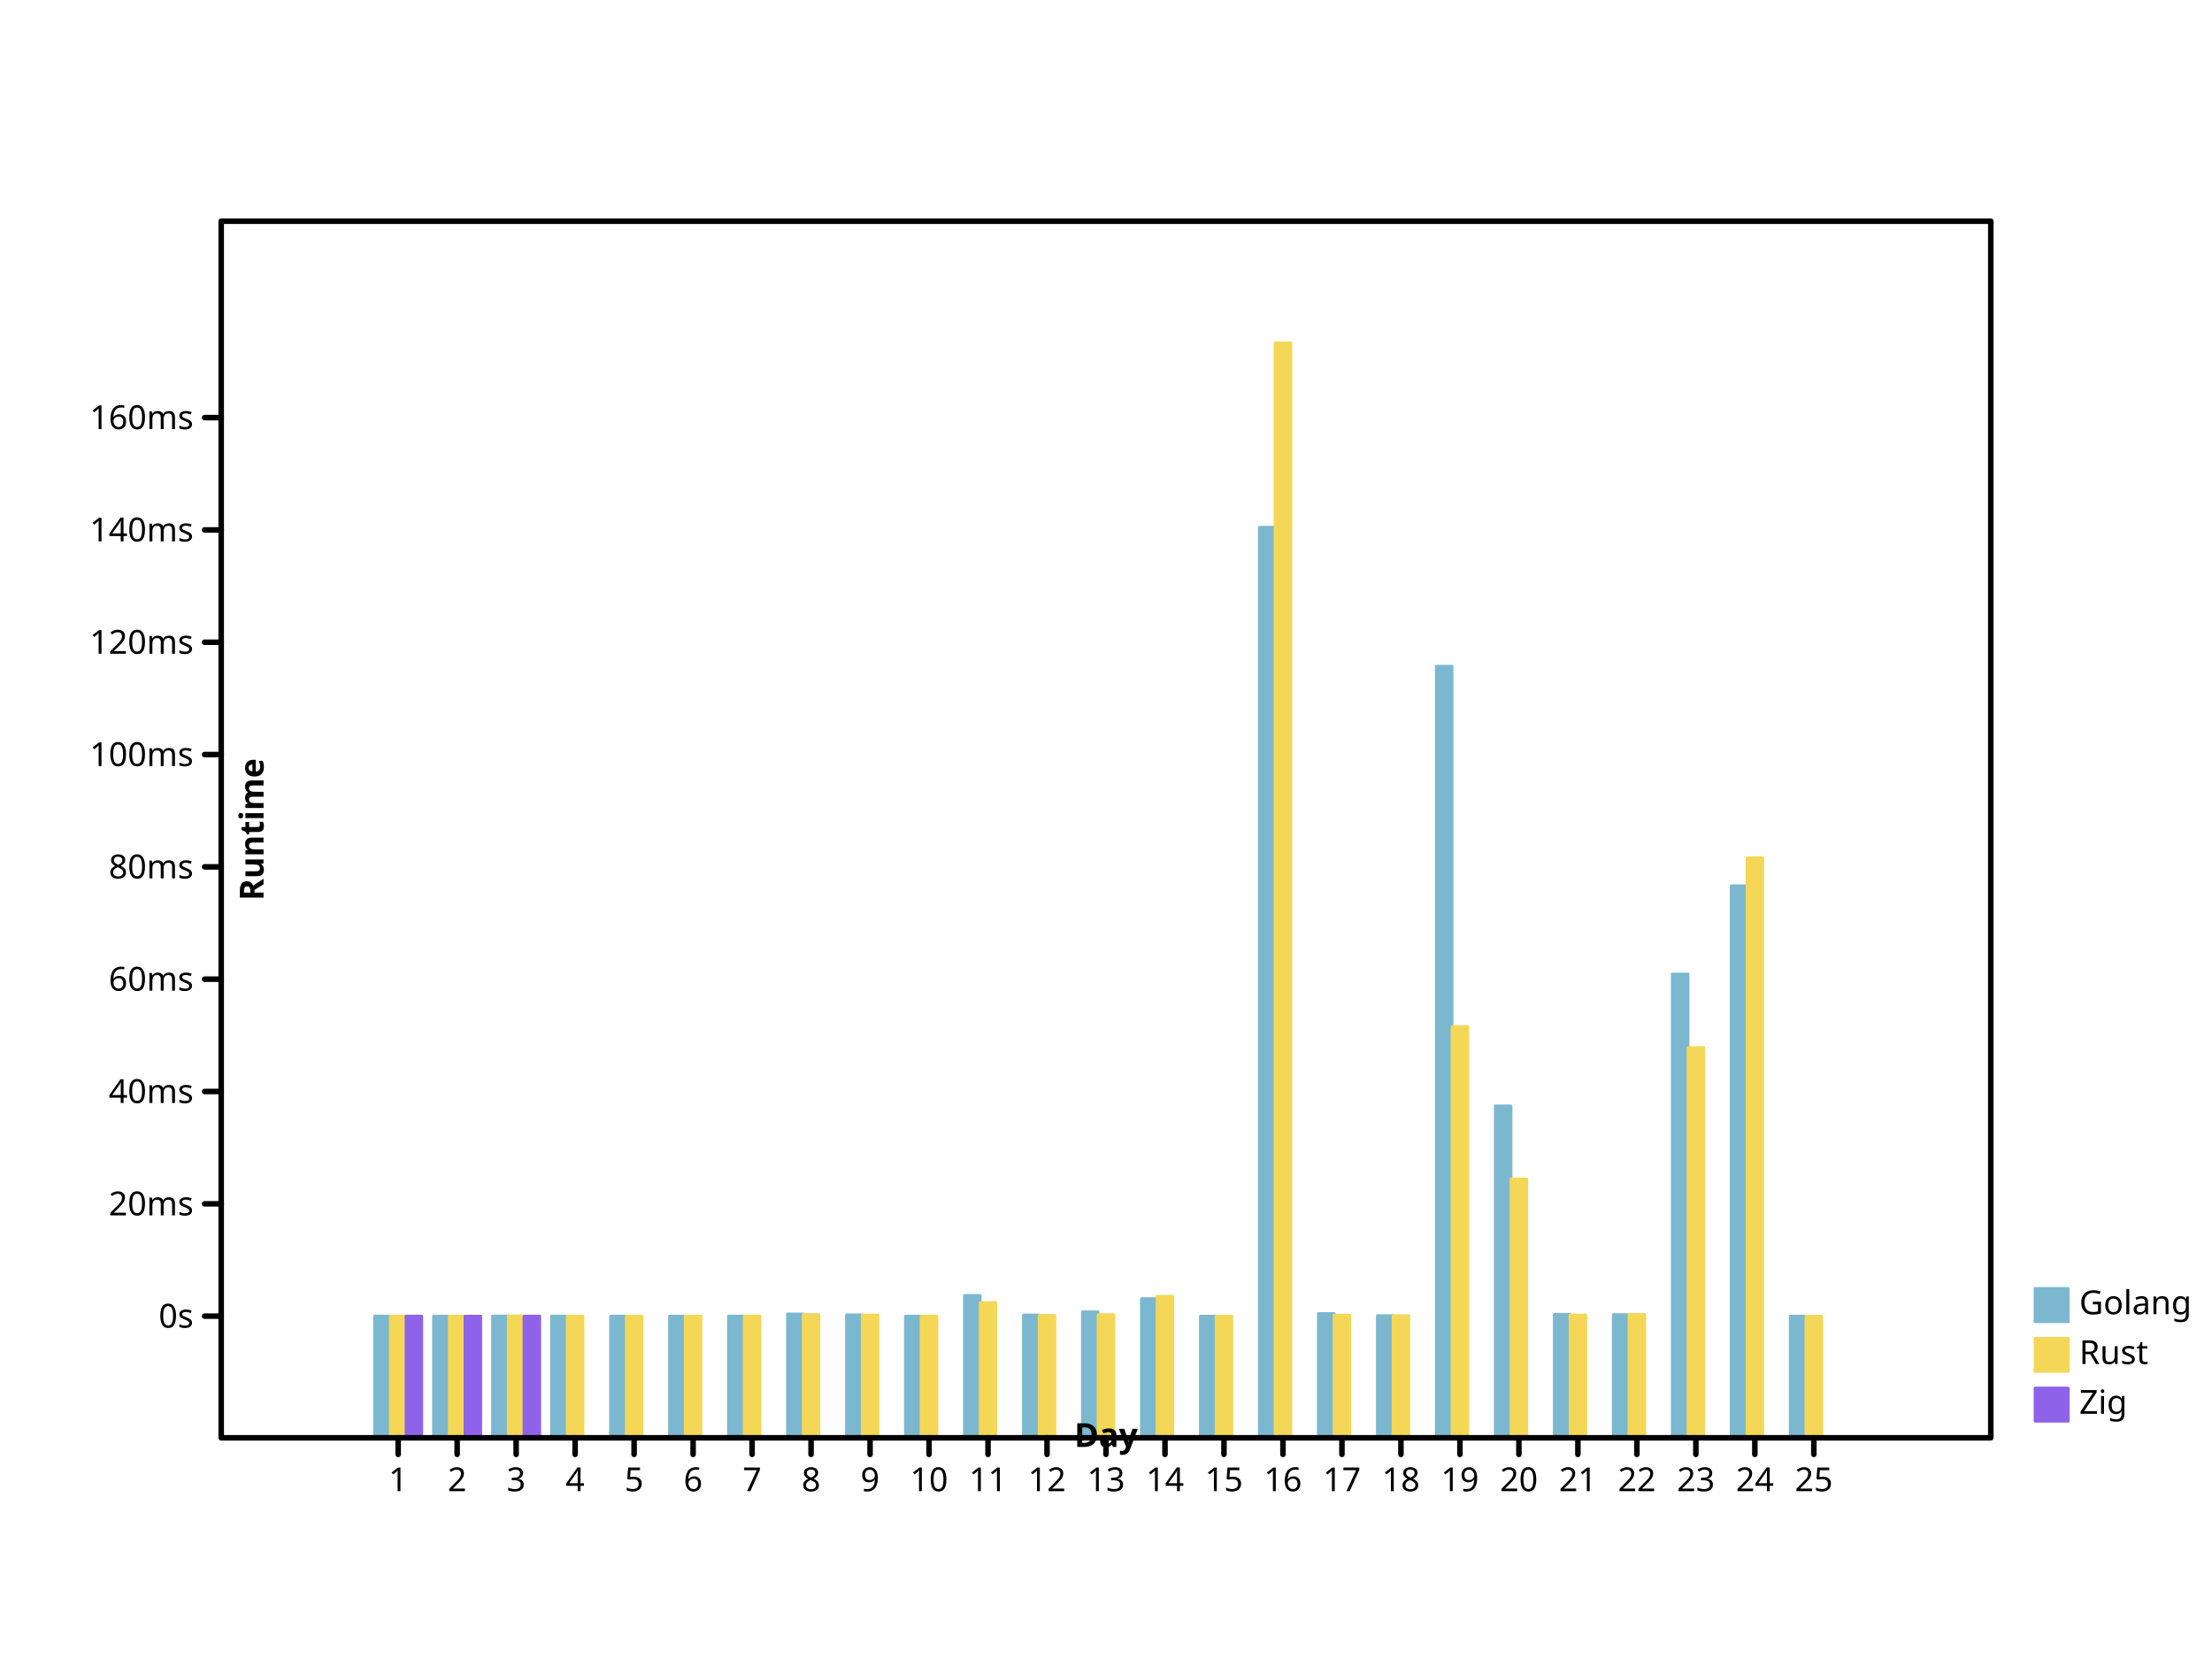
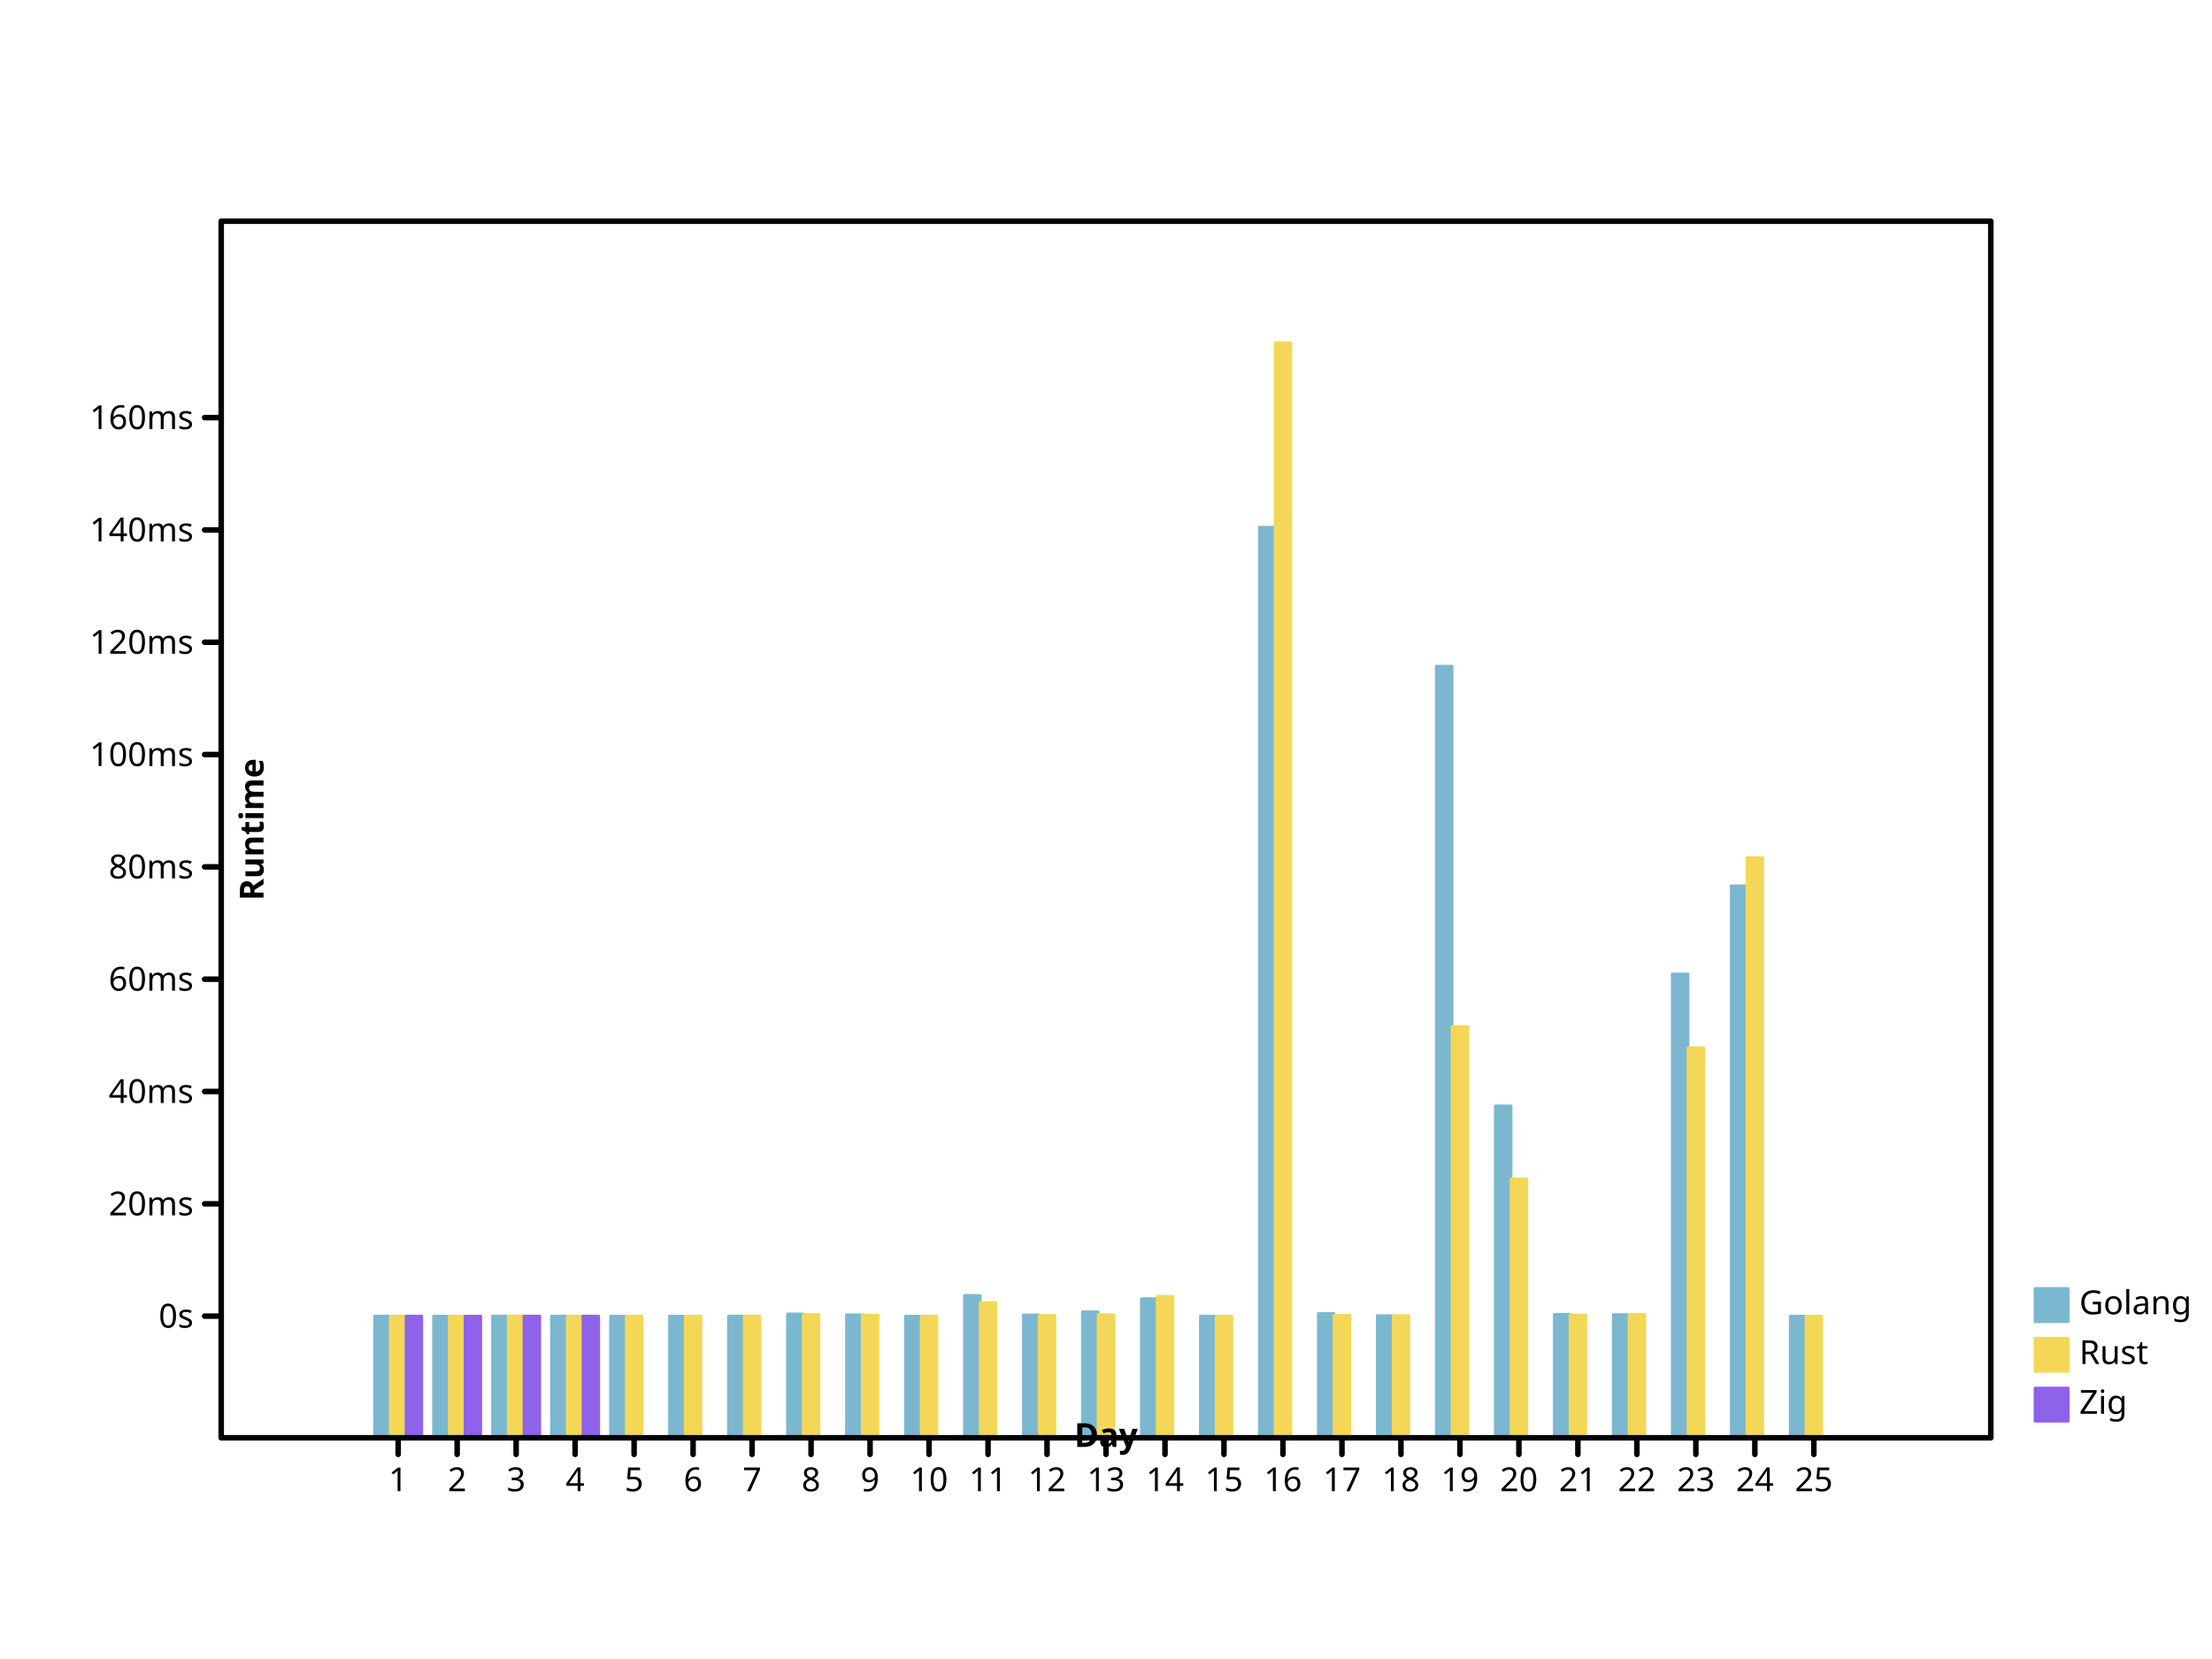
- <svg xmlns="http://www.w3.org/2000/svg" preserveAspectRatio="xMidYMid meet" width="800" height="600" viewbox="0 0 800 600">
+ <svg xmlns="http://www.w3.org/2000/svg" height="600" viewbox="0 0 800 600" preserveAspectRatio="xMidYMid meet" width="800">
  <defs>
-     <marker refX="5" refY="5" markerUnits="userSpaceOnUse" markerWidth="2%" markerHeight="2%" id="circle" viewBox="0 0 10 10 ">
-       <circle r="3" fill="none" stroke="black" cx="5" cy="5" />
+     <marker viewBox="0 0 10 10 " refX="5" refY="5" markerUnits="userSpaceOnUse" markerWidth="2%" markerHeight="2%" id="circle">
+       <circle cy="5" r="3" fill="none" stroke="black" cx="5" />
    </marker>
-     <marker viewBox="0 0 10 10 " refX="5" refY="5" markerUnits="userSpaceOnUse" markerWidth="2%" markerHeight="2%" id="filled-circle">
-       <circle r="3" fill="black" stroke="none" cx="5" cy="5" />
+     <marker refX="5" refY="5" markerUnits="userSpaceOnUse" markerWidth="2%" markerHeight="2%" id="filled-circle" viewBox="0 0 10 10 ">
+       <circle fill="black" stroke="none" cx="5" cy="5" r="3" />
    </marker>
-     <marker refX="5" refY="5" markerUnits="userSpaceOnUse" markerWidth="2%" markerHeight="2%" id="square" viewBox="0 0 10 10 ">
-       <rect x="2" y="2" width="6" height="6" fill="none" stroke="black" />
+     <marker refY="5" markerUnits="userSpaceOnUse" markerWidth="2%" markerHeight="2%" id="square" viewBox="0 0 10 10 " refX="5">
+       <rect width="6" height="6" fill="none" stroke="black" x="2" y="2" />
    </marker>
    <marker markerUnits="userSpaceOnUse" markerWidth="2%" markerHeight="2%" id="filled-square" viewBox="0 0 10 10 " refX="5" refY="5">
-       <rect x="2" y="2" width="6" height="6" fill="black" stroke="none" />
+       <rect stroke="none" x="2" y="2" width="6" height="6" fill="black" />
    </marker>
  </defs>
-   <g stroke-linejoin="round" transform="translate(80 520 )scale(1 -1 )" fill="hsl(198, 47%, 65%)" stroke="hsl(198, 47%, 65%)" stroke-width="1px" stroke-linecap="round">
-     <rect width="5.688889e+00" height="4.401820e+01" vector-effect="non-scaling-stroke" x="5.546667e+01" y="0" />
-     <rect vector-effect="non-scaling-stroke" x="7.680000e+01" y="0" width="5.688889e+00" height="4.400384e+01" />
-     <rect height="4.404804e+01" vector-effect="non-scaling-stroke" x="9.813333e+01" y="0" width="5.688889e+00" />
-     <rect width="5.688889e+00" height="4.401801e+01" vector-effect="non-scaling-stroke" x="1.194667e+02" y="0" />
-     <rect height="4.400967e+01" vector-effect="non-scaling-stroke" x="1.408000e+02" y="0" width="5.688889e+00" />
-     <rect x="1.621333e+02" y="0" width="5.688889e+00" height="4.400961e+01" vector-effect="non-scaling-stroke" />
-     <rect x="1.834667e+02" y="0" width="5.688889e+00" height="4.402885e+01" vector-effect="non-scaling-stroke" />
-     <rect y="0" width="5.688889e+00" height="4.478816e+01" vector-effect="non-scaling-stroke" x="2.048000e+02" />
-     <rect vector-effect="non-scaling-stroke" x="2.261333e+02" y="0" width="5.688889e+00" height="4.447406e+01" />
-     <rect vector-effect="non-scaling-stroke" x="2.474667e+02" y="0" width="5.688889e+00" height="4.400164e+01" />
-     <rect vector-effect="non-scaling-stroke" x="2.688000e+02" y="0" width="5.688889e+00" height="5.149110e+01" />
+   <g stroke-linecap="round" stroke-linejoin="round" transform="translate(80 520 )scale(1 -1 )" fill="hsl(198, 47%, 65%)" stroke="hsl(198, 47%, 65%)" stroke-width="1px">
+     <rect vector-effect="non-scaling-stroke" x="5.546667e+01" y="0" width="5.688889e+00" height="4.401820e+01" />
+     <rect height="4.400384e+01" vector-effect="non-scaling-stroke" x="7.680000e+01" y="0" width="5.688889e+00" />
+     <rect y="0" width="5.688889e+00" height="4.404804e+01" vector-effect="non-scaling-stroke" x="9.813333e+01" />
+     <rect vector-effect="non-scaling-stroke" x="1.194667e+02" y="0" width="5.688889e+00" height="4.401801e+01" />
+     <rect width="5.688889e+00" height="4.400967e+01" vector-effect="non-scaling-stroke" x="1.408000e+02" y="0" />
+     <rect vector-effect="non-scaling-stroke" x="1.621333e+02" y="0" width="5.688889e+00" height="4.400961e+01" />
+     <rect height="4.402885e+01" vector-effect="non-scaling-stroke" x="1.834667e+02" y="0" width="5.688889e+00" />
+     <rect vector-effect="non-scaling-stroke" x="2.048000e+02" y="0" width="5.688889e+00" height="4.478816e+01" />
+     <rect y="0" width="5.688889e+00" height="4.447406e+01" vector-effect="non-scaling-stroke" x="2.261333e+02" />
+     <rect width="5.688889e+00" height="4.400164e+01" vector-effect="non-scaling-stroke" x="2.474667e+02" y="0" />
+     <rect x="2.688000e+02" y="0" width="5.688889e+00" height="5.149110e+01" vector-effect="non-scaling-stroke" />
    <rect y="0" width="5.688889e+00" height="4.442143e+01" vector-effect="non-scaling-stroke" x="2.901333e+02" />
-     <rect height="4.555074e+01" vector-effect="non-scaling-stroke" x="3.114667e+02" y="0" width="5.688889e+00" />
-     <rect vector-effect="non-scaling-stroke" x="3.328000e+02" y="0" width="5.688889e+00" height="5.031080e+01" />
-     <rect vector-effect="non-scaling-stroke" x="3.541333e+02" y="0" width="5.688889e+00" height="4.400386e+01" />
-     <rect x="3.754667e+02" y="0" width="5.688889e+00" height="3.293054e+02" vector-effect="non-scaling-stroke" />
-     <rect x="3.968000e+02" y="0" width="5.688889e+00" height="4.495051e+01" vector-effect="non-scaling-stroke" />
-     <rect width="5.688889e+00" height="4.417800e+01" vector-effect="non-scaling-stroke" x="4.181333e+02" y="0" />
-     <rect vector-effect="non-scaling-stroke" x="4.394667e+02" y="0" width="5.688889e+00" height="2.790625e+02" />
-     <rect vector-effect="non-scaling-stroke" x="4.608000e+02" y="0" width="5.688889e+00" height="1.200239e+02" />
+     <rect vector-effect="non-scaling-stroke" x="3.114667e+02" y="0" width="5.688889e+00" height="4.555074e+01" />
+     <rect width="5.688889e+00" height="5.031080e+01" vector-effect="non-scaling-stroke" x="3.328000e+02" y="0" />
+     <rect width="5.688889e+00" height="4.400386e+01" vector-effect="non-scaling-stroke" x="3.541333e+02" y="0" />
+     <rect width="5.688889e+00" height="3.293054e+02" vector-effect="non-scaling-stroke" x="3.754667e+02" y="0" />
+     <rect y="0" width="5.688889e+00" height="4.495051e+01" vector-effect="non-scaling-stroke" x="3.968000e+02" />
+     <rect vector-effect="non-scaling-stroke" x="4.181333e+02" y="0" width="5.688889e+00" height="4.417800e+01" />
+     <rect y="0" width="5.688889e+00" height="2.790625e+02" vector-effect="non-scaling-stroke" x="4.394667e+02" />
+     <rect x="4.608000e+02" y="0" width="5.688889e+00" height="1.200239e+02" vector-effect="non-scaling-stroke" />
    <rect vector-effect="non-scaling-stroke" x="4.821333e+02" y="0" width="5.688889e+00" height="4.466838e+01" />
-     <rect vector-effect="non-scaling-stroke" x="5.034667e+02" y="0" width="5.688889e+00" height="4.455830e+01" />
-     <rect width="5.688889e+00" height="1.677405e+02" vector-effect="non-scaling-stroke" x="5.248000e+02" y="0" />
-     <rect x="5.461333e+02" y="0" width="5.688889e+00" height="1.996272e+02" vector-effect="non-scaling-stroke" />
-     <rect y="0" width="5.688889e+00" height="4.400337e+01" vector-effect="non-scaling-stroke" x="5.674667e+02" />
+     <rect height="4.455830e+01" vector-effect="non-scaling-stroke" x="5.034667e+02" y="0" width="5.688889e+00" />
+     <rect vector-effect="non-scaling-stroke" x="5.248000e+02" y="0" width="5.688889e+00" height="1.677405e+02" />
+     <rect y="0" width="5.688889e+00" height="1.996272e+02" vector-effect="non-scaling-stroke" x="5.461333e+02" />
+     <rect vector-effect="non-scaling-stroke" x="5.674667e+02" y="0" width="5.688889e+00" height="4.400337e+01" />
  </g>
-   <g fill="hsl(49, 88%, 65%)" stroke="hsl(49, 88%, 65%)" stroke-width="1px" stroke-linecap="round" stroke-linejoin="round" transform="translate(80 520 )scale(1 -1 )">
+   <g stroke-linejoin="round" transform="translate(80 520 )scale(1 -1 )" fill="hsl(49, 88%, 65%)" stroke="hsl(49, 88%, 65%)" stroke-width="1px" stroke-linecap="round">
    <rect width="5.688889e+00" height="4.401267e+01" vector-effect="non-scaling-stroke" x="6.115556e+01" y="0" />
-     <rect height="4.400131e+01" vector-effect="non-scaling-stroke" x="8.248889e+01" y="0" width="5.688889e+00" />
-     <rect y="0" width="5.688889e+00" height="4.409343e+01" vector-effect="non-scaling-stroke" x="1.038222e+02" />
-     <rect vector-effect="non-scaling-stroke" x="1.251556e+02" y="0" width="5.688889e+00" height="4.401218e+01" />
-     <rect x="1.464889e+02" y="0" width="5.688889e+00" height="4.400666e+01" vector-effect="non-scaling-stroke" />
-     <rect y="0" width="5.688889e+00" height="4.401140e+01" vector-effect="non-scaling-stroke" x="1.678222e+02" />
-     <rect y="0" width="5.688889e+00" height="4.401616e+01" vector-effect="non-scaling-stroke" x="1.891556e+02" />
-     <rect vector-effect="non-scaling-stroke" x="2.104889e+02" y="0" width="5.688889e+00" height="4.460003e+01" />
-     <rect y="0" width="5.688889e+00" height="4.438104e+01" vector-effect="non-scaling-stroke" x="2.318222e+02" />
-     <rect vector-effect="non-scaling-stroke" x="2.531556e+02" y="0" width="5.688889e+00" height="4.400132e+01" />
+     <rect y="0" width="5.688889e+00" height="4.400131e+01" vector-effect="non-scaling-stroke" x="8.248889e+01" />
+     <rect width="5.688889e+00" height="4.409343e+01" vector-effect="non-scaling-stroke" x="1.038222e+02" y="0" />
+     <rect width="5.688889e+00" height="4.401218e+01" vector-effect="non-scaling-stroke" x="1.251556e+02" y="0" />
+     <rect vector-effect="non-scaling-stroke" x="1.464889e+02" y="0" width="5.688889e+00" height="4.400666e+01" />
+     <rect width="5.688889e+00" height="4.401140e+01" vector-effect="non-scaling-stroke" x="1.678222e+02" y="0" />
+     <rect vector-effect="non-scaling-stroke" x="1.891556e+02" y="0" width="5.688889e+00" height="4.401616e+01" />
+     <rect y="0" width="5.688889e+00" height="4.460003e+01" vector-effect="non-scaling-stroke" x="2.104889e+02" />
+     <rect vector-effect="non-scaling-stroke" x="2.318222e+02" y="0" width="5.688889e+00" height="4.438104e+01" />
+     <rect x="2.531556e+02" y="0" width="5.688889e+00" height="4.400132e+01" vector-effect="non-scaling-stroke" />
    <rect vector-effect="non-scaling-stroke" x="2.744889e+02" y="0" width="5.688889e+00" height="4.887981e+01" />
-     <rect x="2.958222e+02" y="0" width="5.688889e+00" height="4.425034e+01" vector-effect="non-scaling-stroke" />
-     <rect vector-effect="non-scaling-stroke" x="3.171556e+02" y="0" width="5.688889e+00" height="4.451498e+01" />
+     <rect vector-effect="non-scaling-stroke" x="2.958222e+02" y="0" width="5.688889e+00" height="4.425034e+01" />
+     <rect width="5.688889e+00" height="4.451498e+01" vector-effect="non-scaling-stroke" x="3.171556e+02" y="0" />
    <rect height="5.117188e+01" vector-effect="non-scaling-stroke" x="3.384889e+02" y="0" width="5.688889e+00" />
-     <rect vector-effect="non-scaling-stroke" x="3.598222e+02" y="0" width="5.688889e+00" height="4.400212e+01" />
-     <rect width="5.688889e+00" height="396" vector-effect="non-scaling-stroke" x="3.811556e+02" y="0" />
-     <rect y="0" width="5.688889e+00" height="4.433890e+01" vector-effect="non-scaling-stroke" x="4.024889e+02" />
-     <rect height="4.417624e+01" vector-effect="non-scaling-stroke" x="4.238222e+02" y="0" width="5.688889e+00" />
-     <rect height="1.487249e+02" vector-effect="non-scaling-stroke" x="4.451556e+02" y="0" width="5.688889e+00" />
-     <rect vector-effect="non-scaling-stroke" x="4.664889e+02" y="0" width="5.688889e+00" height="9.362843e+01" />
+     <rect x="3.598222e+02" y="0" width="5.688889e+00" height="4.400212e+01" vector-effect="non-scaling-stroke" />
+     <rect vector-effect="non-scaling-stroke" x="3.811556e+02" y="0" width="5.688889e+00" height="396" />
+     <rect vector-effect="non-scaling-stroke" x="4.024889e+02" y="0" width="5.688889e+00" height="4.433890e+01" />
+     <rect y="0" width="5.688889e+00" height="4.417624e+01" vector-effect="non-scaling-stroke" x="4.238222e+02" />
+     <rect y="0" width="5.688889e+00" height="1.487249e+02" vector-effect="non-scaling-stroke" x="4.451556e+02" />
+     <rect x="4.664889e+02" y="0" width="5.688889e+00" height="9.362843e+01" vector-effect="non-scaling-stroke" />
    <rect height="4.441350e+01" vector-effect="non-scaling-stroke" x="4.878222e+02" y="0" width="5.688889e+00" />
-     <rect x="5.091556e+02" y="0" width="5.688889e+00" height="4.464343e+01" vector-effect="non-scaling-stroke" />
-     <rect height="1.411176e+02" vector-effect="non-scaling-stroke" x="5.304889e+02" y="0" width="5.688889e+00" />
-     <rect vector-effect="non-scaling-stroke" x="5.518222e+02" y="0" width="5.688889e+00" height="2.097830e+02" />
+     <rect vector-effect="non-scaling-stroke" x="5.091556e+02" y="0" width="5.688889e+00" height="4.464343e+01" />
+     <rect x="5.304889e+02" y="0" width="5.688889e+00" height="1.411176e+02" vector-effect="non-scaling-stroke" />
+     <rect x="5.518222e+02" y="0" width="5.688889e+00" height="2.097830e+02" vector-effect="non-scaling-stroke" />
    <rect width="5.688889e+00" height="4.400287e+01" vector-effect="non-scaling-stroke" x="5.731556e+02" y="0" />
  </g>
-   <g stroke="hsl(260, 76%, 65%)" stroke-width="1px" stroke-linecap="round" stroke-linejoin="round" transform="translate(80 520 )scale(1 -1 )" fill="hsl(260, 76%, 65%)">
-     <rect height="4.401272e+01" vector-effect="non-scaling-stroke" x="6.684444e+01" y="0" width="5.688889e+00" />
-     <rect vector-effect="non-scaling-stroke" x="8.817778e+01" y="0" width="5.688889e+00" height="4.400384e+01" />
-     <rect width="5.688889e+00" height="4.402214e+01" vector-effect="non-scaling-stroke" x="1.095111e+02" y="0" />
+   <g transform="translate(80 520 )scale(1 -1 )" fill="hsl(260, 76%, 65%)" stroke="hsl(260, 76%, 65%)" stroke-width="1px" stroke-linecap="round" stroke-linejoin="round">
+     <rect x="6.684444e+01" y="0" width="5.688889e+00" height="4.401272e+01" vector-effect="non-scaling-stroke" />
+     <rect height="4.400384e+01" vector-effect="non-scaling-stroke" x="8.817778e+01" y="0" width="5.688889e+00" />
+     <rect height="4.402214e+01" vector-effect="non-scaling-stroke" x="1.095111e+02" y="0" width="5.688889e+00" />
+     <rect x="1.308444e+02" y="0" width="5.688889e+00" height="4.401233e+01" vector-effect="non-scaling-stroke" />
  </g>
-   <g text-anchor="start" fill="hsl(198, 47%, 65%)" stroke="hsl(198, 47%, 65%)" font-weight="normal" stroke-linejoin="round" font-style="normal" dominant-baseline="hanging" font-family="sans-serif" font-size="12px" stroke-width="1px" stroke-linecap="round">
-     <rect width="12" height="12" vector-effect="non-scaling-stroke" x="736" y="466" />
+   <g stroke-linejoin="round" font-family="sans-serif" font-style="normal" font-weight="normal" text-anchor="start" stroke="hsl(198, 47%, 65%)" stroke-linecap="round" font-size="12px" fill="hsl(198, 47%, 65%)" dominant-baseline="hanging" stroke-width="1px">
+     <rect x="736" y="466" width="12" height="12" vector-effect="non-scaling-stroke" />
    <g fill="black" stroke="black">
-       <text dominant-baseline="hanging" stroke="none" vector-effect="non-scaling-stroke" x="752" y="466">Golang</text>
+       <text stroke="none" vector-effect="non-scaling-stroke" x="752" y="466" dominant-baseline="hanging">Golang</text>
    </g>
-     <g font-weight="normal" text-anchor="start" dominant-baseline="hanging" font-family="sans-serif" stroke="hsl(49, 88%, 65%)" font-style="normal" stroke-width="1px" stroke-linecap="round" stroke-linejoin="round" font-size="12px" fill="hsl(49, 88%, 65%)">
-       <rect x="736" y="484" width="12" height="12" vector-effect="non-scaling-stroke" />
+     <g stroke-linejoin="round" font-family="sans-serif" dominant-baseline="hanging" font-style="normal" stroke-width="1px" stroke="hsl(49, 88%, 65%)" stroke-linecap="round" font-size="12px" fill="hsl(49, 88%, 65%)" text-anchor="start" font-weight="normal">
+       <rect height="12" vector-effect="non-scaling-stroke" x="736" y="484" width="12" />
      <g stroke="black" fill="black">
        <text x="752" y="484" dominant-baseline="hanging" stroke="none" vector-effect="non-scaling-stroke">Rust</text>
      </g>
-       <g font-size="12px" stroke-width="1px" stroke-linejoin="round" dominant-baseline="hanging" fill="hsl(260, 76%, 65%)" stroke="hsl(260, 76%, 65%)" font-family="sans-serif" font-weight="normal" text-anchor="start" stroke-linecap="round" font-style="normal">
+       <g fill="hsl(260, 76%, 65%)" text-anchor="start" dominant-baseline="hanging" stroke-width="1px" stroke-linejoin="round" font-weight="normal" stroke="hsl(260, 76%, 65%)" stroke-linecap="round" font-family="sans-serif" font-size="12px" font-style="normal">
        <rect vector-effect="non-scaling-stroke" x="736" y="502" width="12" height="12" />
-         <g stroke="black" fill="black">
-           <text y="502" dominant-baseline="hanging" stroke="none" vector-effect="non-scaling-stroke" x="752">Zig</text>
-           <g font-family="sans-serif" font-weight="normal" text-anchor="start" stroke-linejoin="round" font-style="normal" dominant-baseline="hanging" stroke-width="2px" stroke-linecap="round" fill="none" font-size="12px">
-             <rect width="640" height="440" vector-effect="non-scaling-stroke" x="80" y="80" />
+         <g fill="black" stroke="black">
+           <text x="752" y="502" dominant-baseline="hanging" stroke="none" vector-effect="non-scaling-stroke">Zig</text>
+           <g text-anchor="start" font-family="sans-serif" dominant-baseline="hanging" stroke-linecap="round" font-size="12px" font-weight="normal" fill="none" stroke-linejoin="round" font-style="normal" stroke-width="2px">
+             <rect vector-effect="non-scaling-stroke" x="80" y="80" width="640" height="440" />
          </g>
-           <g transform="translate(80 520 )scale(1 -1 )" font-size="12px" font-weight="normal" text-anchor="start" stroke-linecap="round" stroke-width="2px" stroke-linejoin="round" font-style="normal" fill="none" stroke="black" font-family="sans-serif" dominant-baseline="hanging">
+           <g font-family="sans-serif" font-style="normal" font-weight="normal" stroke-width="2px" fill="none" text-anchor="start" stroke-linejoin="round" stroke-linecap="round" transform="translate(80 520 )scale(1 -1 )" dominant-baseline="hanging" font-size="12px" stroke="black">
            <path vector-effect="non-scaling-stroke" d="M64,0 L64,-6 M8.533333e+01,0 L8.533333e+01,-6 M1.066667e+02,0 L1.066667e+02,-6 M128,0 L128,-6 M1.493333e+02,0 L1.493333e+02,-6 M1.706667e+02,0 L1.706667e+02,-6 M192,0 L192,-6 M2.133333e+02,0 L2.133333e+02,-6 M2.346667e+02,0 L2.346667e+02,-6 M256,0 L256,-6 M2.773333e+02,0 L2.773333e+02,-6 M2.986667e+02,0 L2.986667e+02,-6 M320,0 L320,-6 M3.413333e+02,0 L3.413333e+02,-6 M3.626667e+02,0 L3.626667e+02,-6 M384,0 L384,-6 M4.053333e+02,0 L4.053333e+02,-6 M4.266667e+02,0 L4.266667e+02,-6 M448,0 L448,-6 M4.693333e+02,0 L4.693333e+02,-6 M4.906667e+02,0 L4.906667e+02,-6 M512,0 L512,-6 M5.333333e+02,0 L5.333333e+02,-6 M5.546667e+02,0 L5.546667e+02,-6 M576,0 L576,-6 " />
          </g>
-           <g stroke-linecap="round" dominant-baseline="hanging" fill="black" stroke="black" font-weight="normal" text-anchor="middle" stroke-linejoin="round" font-style="normal" transform="translate(80 520 )scale(1 1 )" stroke-width="2px" font-family="sans-serif" font-size="12px">
-             <text x="64" y="10" dominant-baseline="hanging" stroke="none" vector-effect="non-scaling-stroke">1</text>
-             <text stroke="none" vector-effect="non-scaling-stroke" x="8.533333e+01" y="10" dominant-baseline="hanging">2</text>
-             <text x="1.066667e+02" y="10" dominant-baseline="hanging" stroke="none" vector-effect="non-scaling-stroke">3</text>
+           <g text-anchor="middle" font-size="12px" stroke="black" stroke-width="2px" stroke-linejoin="round" fill="black" font-style="normal" font-weight="normal" stroke-linecap="round" font-family="sans-serif" transform="translate(80 520 )scale(1 1 )" dominant-baseline="hanging">
+             <text stroke="none" vector-effect="non-scaling-stroke" x="64" y="10" dominant-baseline="hanging">1</text>
+             <text y="10" dominant-baseline="hanging" stroke="none" vector-effect="non-scaling-stroke" x="8.533333e+01">2</text>
+             <text y="10" dominant-baseline="hanging" stroke="none" vector-effect="non-scaling-stroke" x="1.066667e+02">3</text>
            <text stroke="none" vector-effect="non-scaling-stroke" x="128" y="10" dominant-baseline="hanging">4</text>
            <text dominant-baseline="hanging" stroke="none" vector-effect="non-scaling-stroke" x="1.493333e+02" y="10">5</text>
-             <text x="1.706667e+02" y="10" dominant-baseline="hanging" stroke="none" vector-effect="non-scaling-stroke">6</text>
-             <text vector-effect="non-scaling-stroke" x="192" y="10" dominant-baseline="hanging" stroke="none">7</text>
-             <text dominant-baseline="hanging" stroke="none" vector-effect="non-scaling-stroke" x="2.133333e+02" y="10">8</text>
-             <text dominant-baseline="hanging" stroke="none" vector-effect="non-scaling-stroke" x="2.346667e+02" y="10">9</text>
+             <text stroke="none" vector-effect="non-scaling-stroke" x="1.706667e+02" y="10" dominant-baseline="hanging">6</text>
+             <text y="10" dominant-baseline="hanging" stroke="none" vector-effect="non-scaling-stroke" x="192">7</text>
+             <text stroke="none" vector-effect="non-scaling-stroke" x="2.133333e+02" y="10" dominant-baseline="hanging">8</text>
+             <text x="2.346667e+02" y="10" dominant-baseline="hanging" stroke="none" vector-effect="non-scaling-stroke">9</text>
            <text stroke="none" vector-effect="non-scaling-stroke" x="256" y="10" dominant-baseline="hanging">10</text>
-             <text y="10" dominant-baseline="hanging" stroke="none" vector-effect="non-scaling-stroke" x="2.773333e+02">11</text>
-             <text vector-effect="non-scaling-stroke" x="2.986667e+02" y="10" dominant-baseline="hanging" stroke="none">12</text>
-             <text vector-effect="non-scaling-stroke" x="320" y="10" dominant-baseline="hanging" stroke="none">13</text>
-             <text dominant-baseline="hanging" stroke="none" vector-effect="non-scaling-stroke" x="3.413333e+02" y="10">14</text>
-             <text vector-effect="non-scaling-stroke" x="3.626667e+02" y="10" dominant-baseline="hanging" stroke="none">15</text>
+             <text x="2.773333e+02" y="10" dominant-baseline="hanging" stroke="none" vector-effect="non-scaling-stroke">11</text>
+             <text x="2.986667e+02" y="10" dominant-baseline="hanging" stroke="none" vector-effect="non-scaling-stroke">12</text>
+             <text y="10" dominant-baseline="hanging" stroke="none" vector-effect="non-scaling-stroke" x="320">13</text>
+             <text stroke="none" vector-effect="non-scaling-stroke" x="3.413333e+02" y="10" dominant-baseline="hanging">14</text>
+             <text y="10" dominant-baseline="hanging" stroke="none" vector-effect="non-scaling-stroke" x="3.626667e+02">15</text>
            <text stroke="none" vector-effect="non-scaling-stroke" x="384" y="10" dominant-baseline="hanging">16</text>
-             <text dominant-baseline="hanging" stroke="none" vector-effect="non-scaling-stroke" x="4.053333e+02" y="10">17</text>
+             <text stroke="none" vector-effect="non-scaling-stroke" x="4.053333e+02" y="10" dominant-baseline="hanging">17</text>
            <text dominant-baseline="hanging" stroke="none" vector-effect="non-scaling-stroke" x="4.266667e+02" y="10">18</text>
            <text stroke="none" vector-effect="non-scaling-stroke" x="448" y="10" dominant-baseline="hanging">19</text>
            <text vector-effect="non-scaling-stroke" x="4.693333e+02" y="10" dominant-baseline="hanging" stroke="none">20</text>
-             <text x="4.906667e+02" y="10" dominant-baseline="hanging" stroke="none" vector-effect="non-scaling-stroke">21</text>
-             <text stroke="none" vector-effect="non-scaling-stroke" x="512" y="10" dominant-baseline="hanging">22</text>
+             <text vector-effect="non-scaling-stroke" x="4.906667e+02" y="10" dominant-baseline="hanging" stroke="none">21</text>
+             <text vector-effect="non-scaling-stroke" x="512" y="10" dominant-baseline="hanging" stroke="none">22</text>
            <text y="10" dominant-baseline="hanging" stroke="none" vector-effect="non-scaling-stroke" x="5.333333e+02">23</text>
            <text x="5.546667e+02" y="10" dominant-baseline="hanging" stroke="none" vector-effect="non-scaling-stroke">24</text>
            <text stroke="none" vector-effect="non-scaling-stroke" x="576" y="10" dominant-baseline="hanging">25</text>
          </g>
-           <g font-style="normal" transform="translate(80 520 )scale(1 1 )rotate(0 0 0 )" stroke-width="2px" font-size="12px" dominant-baseline="baseline" fill="black" font-family="sans-serif" stroke-linejoin="round" font-weight="bold" text-anchor="middle" stroke="black" stroke-linecap="round">
-             <text vector-effect="non-scaling-stroke" x="320" y="-6" dominant-baseline="baseline" stroke="none">Day</text>
+           <g text-anchor="middle" font-size="12px" stroke="black" font-weight="bold" stroke-width="2px" stroke-linecap="round" stroke-linejoin="round" transform="translate(80 520 )scale(1 1 )rotate(0 0 0 )" fill="black" font-family="sans-serif" font-style="normal" dominant-baseline="baseline">
+             <text dominant-baseline="baseline" stroke="none" vector-effect="non-scaling-stroke" x="320" y="-6">Day</text>
          </g>
-           <g font-style="normal" stroke-linejoin="round" font-size="12px" font-weight="bold" text-anchor="middle" dominant-baseline="baseline" stroke="black" font-family="sans-serif" transform="translate(80 520 )scale(1 -1 )" stroke-width="2px" stroke-linecap="round" fill="black">
-             <path d="M0,44 L-6,44 M0,8.462101e+01 L-6,8.462101e+01 M0,1.252420e+02 L-6,1.252420e+02 M0,1.658630e+02 L-6,1.658630e+02 M0,2.064840e+02 L-6,2.064840e+02 M0,2.471050e+02 L-6,2.471050e+02 M0,2.877260e+02 L-6,2.877260e+02 M0,3.283470e+02 L-6,3.283470e+02 M0,3.689681e+02 L-6,3.689681e+02 " vector-effect="non-scaling-stroke" />
+           <g stroke-linecap="round" font-family="sans-serif" fill="black" font-size="12px" font-style="normal" font-weight="bold" stroke="black" stroke-width="2px" text-anchor="middle" dominant-baseline="baseline" stroke-linejoin="round" transform="translate(80 520 )scale(1 -1 )">
+             <path vector-effect="non-scaling-stroke" d="M0,44 L-6,44 M0,8.462101e+01 L-6,8.462101e+01 M0,1.252420e+02 L-6,1.252420e+02 M0,1.658630e+02 L-6,1.658630e+02 M0,2.064840e+02 L-6,2.064840e+02 M0,2.471050e+02 L-6,2.471050e+02 M0,2.877260e+02 L-6,2.877260e+02 M0,3.283470e+02 L-6,3.283470e+02 M0,3.689681e+02 L-6,3.689681e+02 " />
          </g>
-           <g font-family="sans-serif" font-size="12px" font-weight="normal" font-style="normal" transform="translate(80 520 )scale(1 1 )" stroke-linejoin="round" dominant-baseline="middle" fill="black" stroke="black" text-anchor="end" stroke-width="2px" stroke-linecap="round">
+           <g fill="black" font-size="12px" stroke="black" font-family="sans-serif" stroke-linecap="round" stroke-linejoin="round" transform="translate(80 520 )scale(1 1 )" text-anchor="end" dominant-baseline="middle" font-style="normal" font-weight="normal" stroke-width="2px">
            <text vector-effect="non-scaling-stroke" x="-10" y="-44" dominant-baseline="middle" stroke="none">0s</text>
-             <text stroke="none" vector-effect="non-scaling-stroke" x="-10" y="-8.462101e+01" dominant-baseline="middle">20ms</text>
-             <text stroke="none" vector-effect="non-scaling-stroke" x="-10" y="-1.252420e+02" dominant-baseline="middle">40ms</text>
-             <text dominant-baseline="middle" stroke="none" vector-effect="non-scaling-stroke" x="-10" y="-1.658630e+02">60ms</text>
-             <text stroke="none" vector-effect="non-scaling-stroke" x="-10" y="-2.064840e+02" dominant-baseline="middle">80ms</text>
-             <text vector-effect="non-scaling-stroke" x="-10" y="-2.471050e+02" dominant-baseline="middle" stroke="none">100ms</text>
-             <text stroke="none" vector-effect="non-scaling-stroke" x="-10" y="-2.877260e+02" dominant-baseline="middle">120ms</text>
-             <text x="-10" y="-3.283470e+02" dominant-baseline="middle" stroke="none" vector-effect="non-scaling-stroke">140ms</text>
-             <text stroke="none" vector-effect="non-scaling-stroke" x="-10" y="-3.689681e+02" dominant-baseline="middle">160ms</text>
+             <text vector-effect="non-scaling-stroke" x="-10" y="-8.462101e+01" dominant-baseline="middle" stroke="none">20ms</text>
+             <text x="-10" y="-1.252420e+02" dominant-baseline="middle" stroke="none" vector-effect="non-scaling-stroke">40ms</text>
+             <text x="-10" y="-1.658630e+02" dominant-baseline="middle" stroke="none" vector-effect="non-scaling-stroke">60ms</text>
+             <text vector-effect="non-scaling-stroke" x="-10" y="-2.064840e+02" dominant-baseline="middle" stroke="none">80ms</text>
+             <text dominant-baseline="middle" stroke="none" vector-effect="non-scaling-stroke" x="-10" y="-2.471050e+02">100ms</text>
+             <text y="-2.877260e+02" dominant-baseline="middle" stroke="none" vector-effect="non-scaling-stroke" x="-10">120ms</text>
+             <text stroke="none" vector-effect="non-scaling-stroke" x="-10" y="-3.283470e+02" dominant-baseline="middle">140ms</text>
+             <text y="-3.689681e+02" dominant-baseline="middle" stroke="none" vector-effect="non-scaling-stroke" x="-10">160ms</text>
          </g>
-           <g stroke-linecap="round" stroke-linejoin="round" dominant-baseline="hanging" font-family="sans-serif" font-size="12px" font-weight="bold" text-anchor="middle" stroke-width="2px" transform="translate(80 520 )scale(1 1 )rotate(-90 0 0 )" fill="black" stroke="black" font-style="normal">
-             <text y="6" dominant-baseline="hanging" stroke="none" vector-effect="non-scaling-stroke" x="220">Runtime</text>
+           <g font-family="sans-serif" transform="translate(80 520 )scale(1 1 )rotate(-90 0 0 )" fill="black" text-anchor="middle" stroke="black" stroke-linecap="round" stroke-linejoin="round" dominant-baseline="hanging" font-weight="bold" stroke-width="2px" font-size="12px" font-style="normal">
+             <text dominant-baseline="hanging" stroke="none" vector-effect="non-scaling-stroke" x="220" y="6">Runtime</text>
          </g>
        </g>
      </g>
    </g>
  </g>
</svg>
